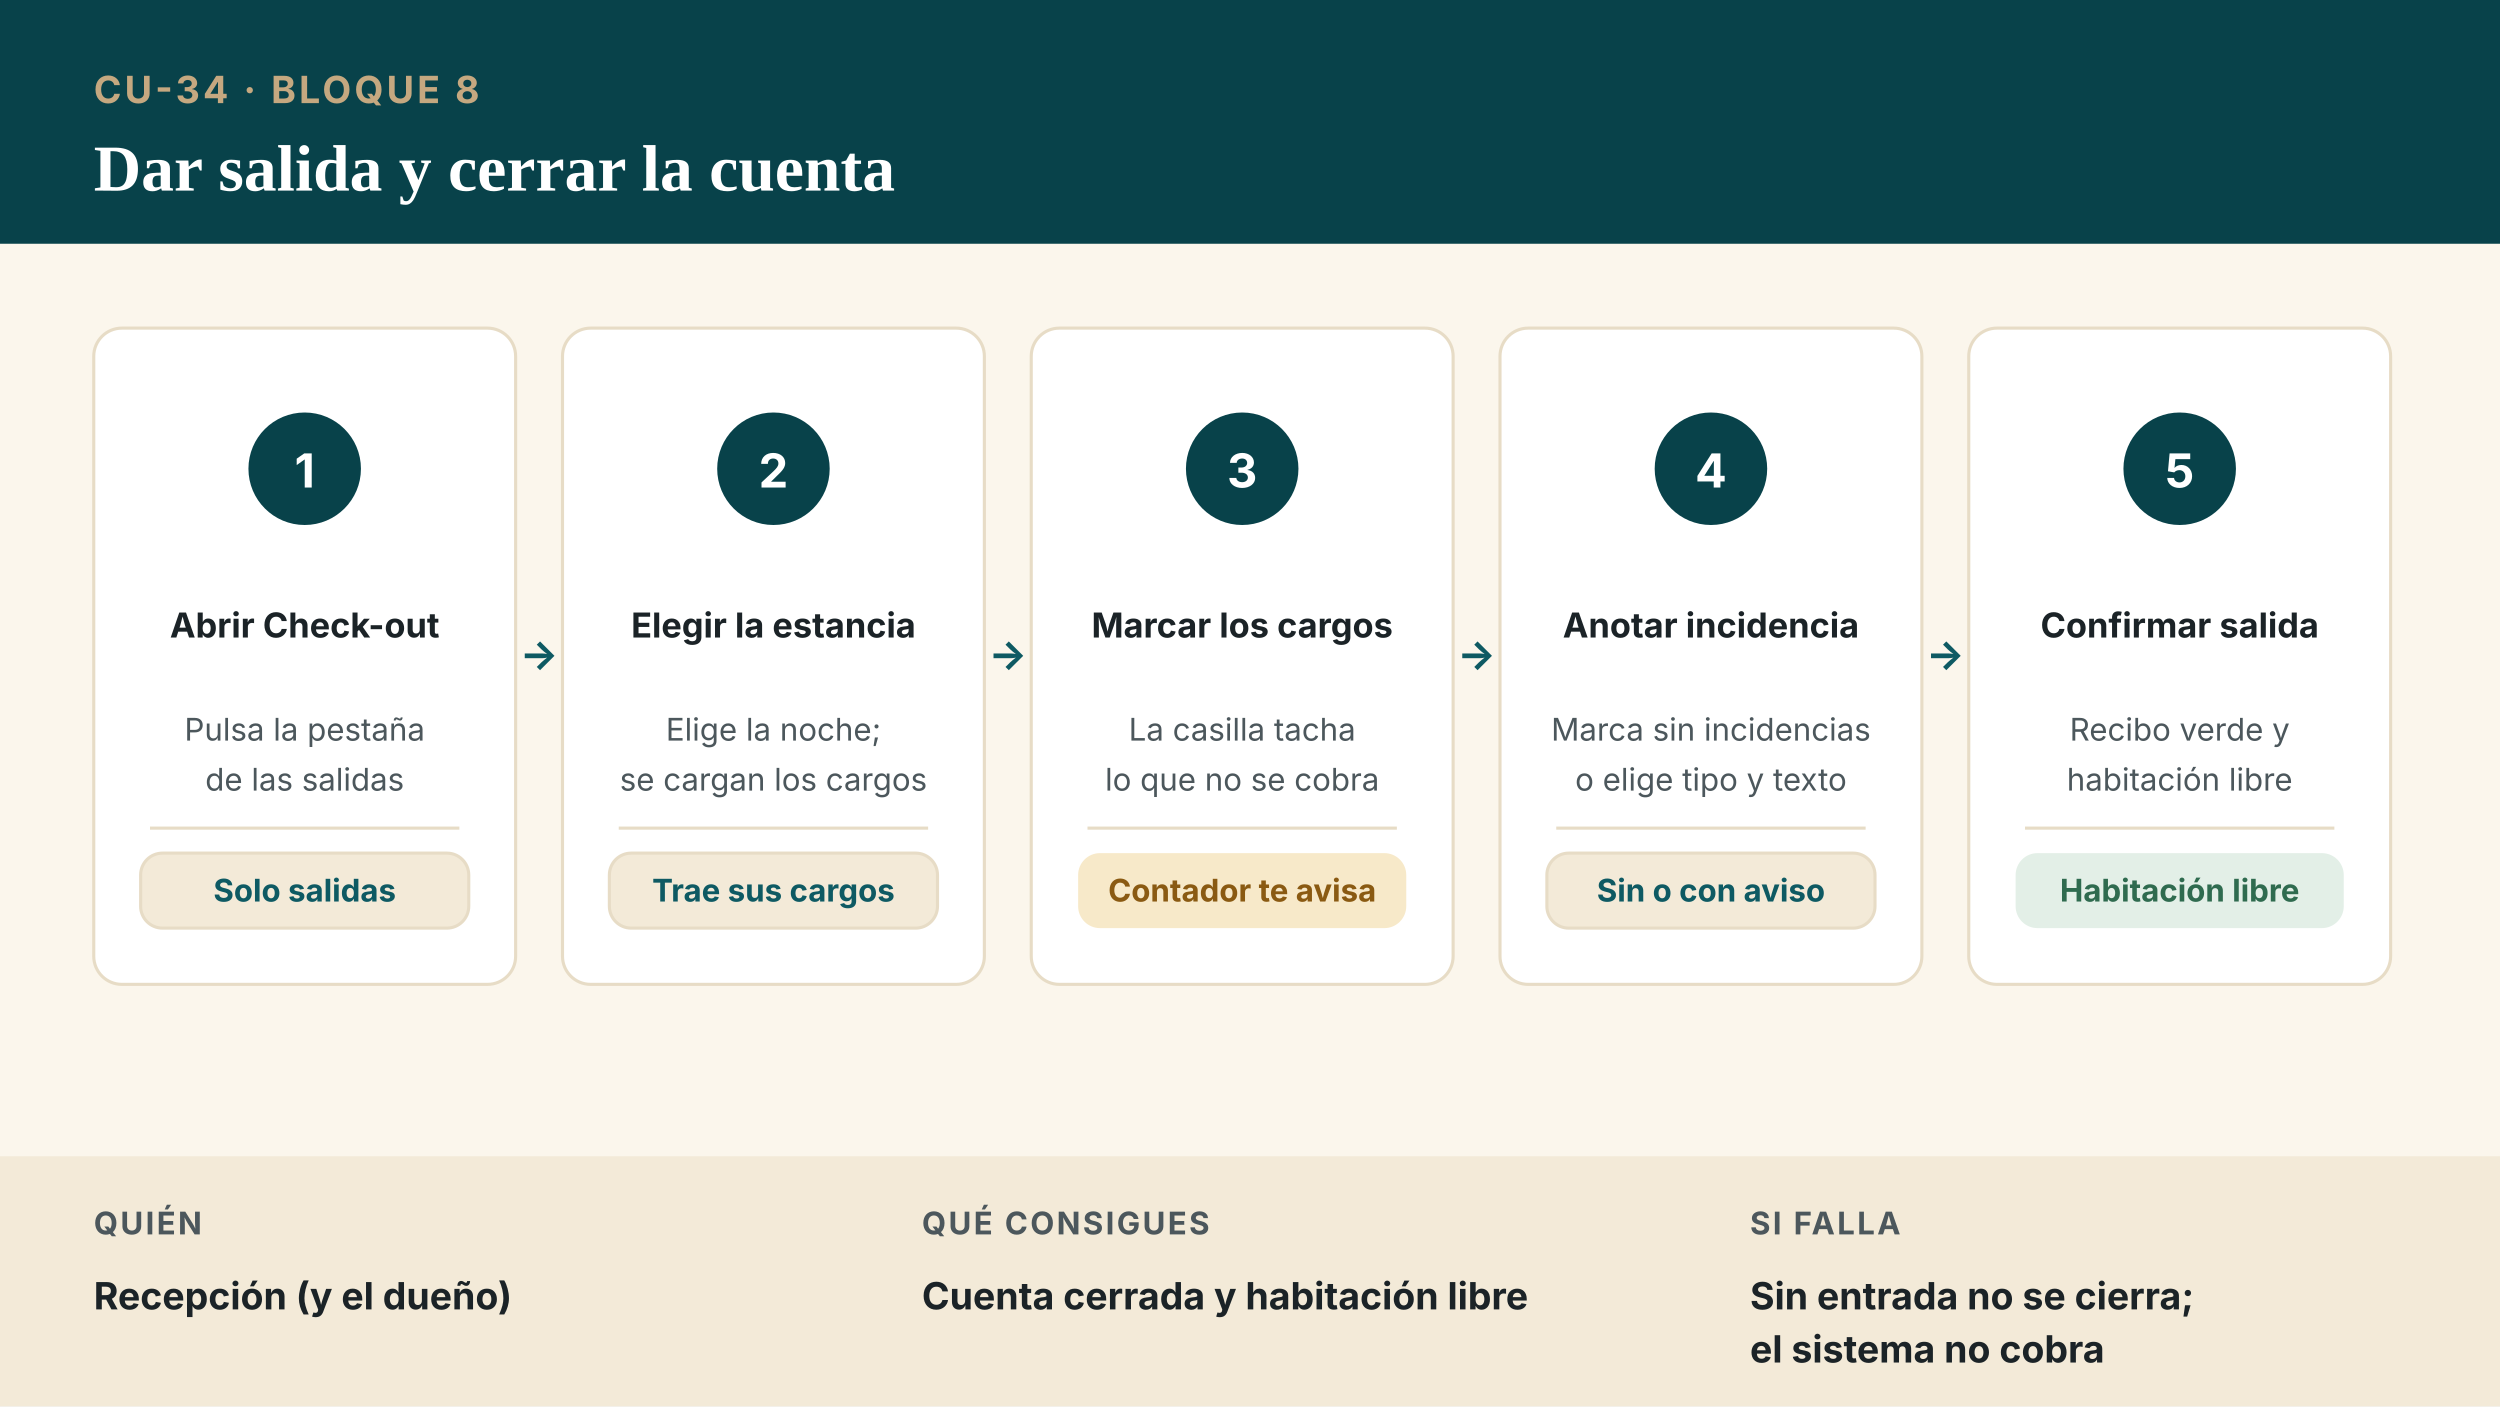
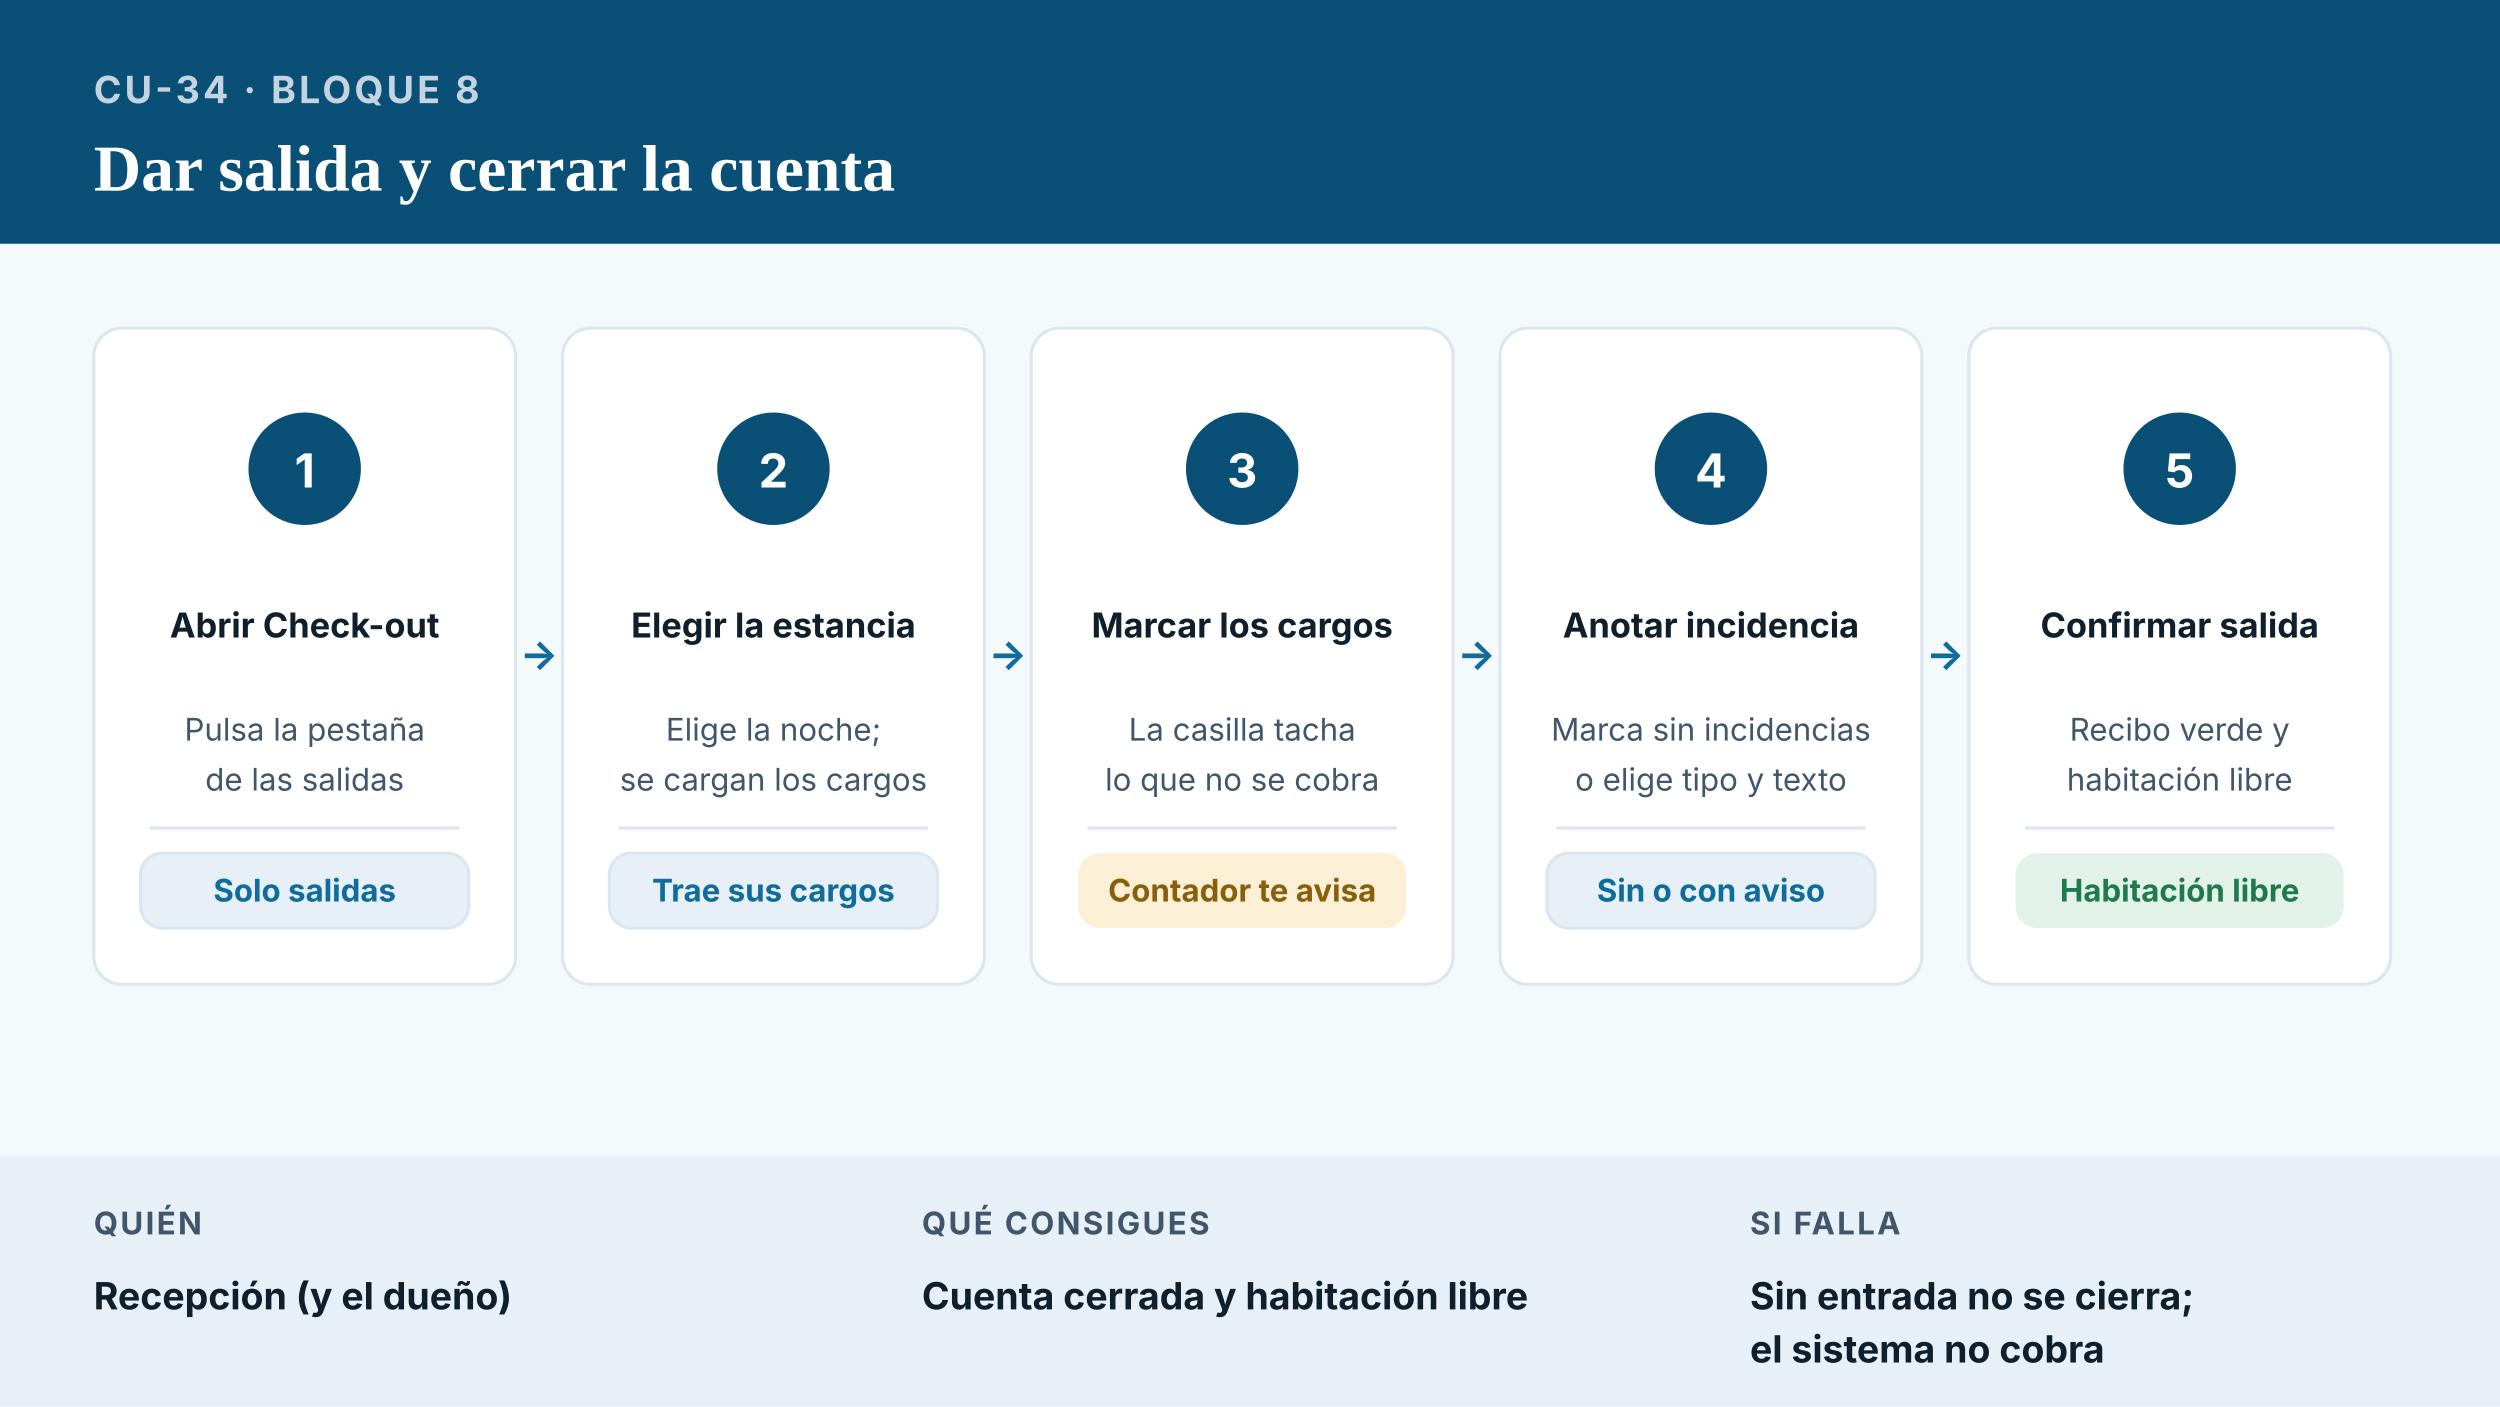
<svg xmlns="http://www.w3.org/2000/svg" viewBox="0 0 1600 900" width="1600" height="900" role="img" aria-labelledby="t d">
-   <rect width="1600" height="900" fill="#FBF6EC" />
-   <rect x="0" y="0" width="1600" height="156" fill="#08424A" />
-   <text x="60" y="66" font-family="'Hanken Grotesk', system-ui, -apple-system, 'Segoe UI', sans-serif" font-size="24" font-weight="700" fill="#C5A880" letter-spacing="2">CU-34 · BLOQUE 8</text>
+   <rect width="1600" height="900" fill="#F4F9FC" />
+   <rect x="0" y="0" width="1600" height="156" fill="#0A4F75" />
+   <text x="60" y="66" font-family="'Hanken Grotesk', system-ui, -apple-system, 'Segoe UI', sans-serif" font-size="24" font-weight="700" fill="#C3D4E0" letter-spacing="2">CU-34 · BLOQUE 8</text>
  <text x="60" y="122" font-family="Fraunces, Georgia, 'Times New Roman', serif" font-size="42" font-weight="700" fill="#FFFFFF">Dar salida y cerrar la cuenta</text>
-   <rect x="60" y="210" width="270" height="420" rx="18" fill="#FFFFFF" stroke="#E7DCC6" stroke-width="2" />
-   <circle cx="195" cy="300" r="36" fill="#08424A" />
+   <rect x="60" y="210" width="270" height="420" rx="18" fill="#FFFFFF" stroke="#DBE7EF" stroke-width="2" />
+   <circle cx="195" cy="300" r="36" fill="#0A4F75" />
  <text x="195" y="312" text-anchor="middle" font-family="'Hanken Grotesk', system-ui, -apple-system, 'Segoe UI', sans-serif" font-size="30" font-weight="700" fill="#FFFFFF">1</text>
-   <text x="195" y="408" text-anchor="middle" font-family="'Hanken Grotesk', system-ui, -apple-system, 'Segoe UI', sans-serif" font-size="22" font-weight="700" fill="#1B2327">Abrir Check-out</text>
-   <text x="195" y="474" text-anchor="middle" font-family="'Hanken Grotesk', system-ui, -apple-system, 'Segoe UI', sans-serif" font-size="20" fill="#4C575C">Pulsa la pestaña</text>
-   <text x="195" y="506" text-anchor="middle" font-family="'Hanken Grotesk', system-ui, -apple-system, 'Segoe UI', sans-serif" font-size="20" fill="#4C575C">de las salidas</text>
-   <path d="M96 530 H294" stroke="#E7DCC6" stroke-width="2" fill="none" />
-   <rect x="90" y="546" width="210" height="48" rx="14" fill="#F3EAD8" stroke="#E7DCC6" stroke-width="2" />
-   <text x="195" y="577" text-anchor="middle" font-family="'Hanken Grotesk', system-ui, -apple-system, 'Segoe UI', sans-serif" font-size="20" font-weight="700" fill="#0E5A63">Solo salidas</text>
-   <rect x="360" y="210" width="270" height="420" rx="18" fill="#FFFFFF" stroke="#E7DCC6" stroke-width="2" />
-   <circle cx="495" cy="300" r="36" fill="#08424A" />
+   <text x="195" y="408" text-anchor="middle" font-family="'Hanken Grotesk', system-ui, -apple-system, 'Segoe UI', sans-serif" font-size="22" font-weight="700" fill="#101F2C">Abrir Check-out</text>
+   <text x="195" y="474" text-anchor="middle" font-family="'Hanken Grotesk', system-ui, -apple-system, 'Segoe UI', sans-serif" font-size="20" fill="#41566A">Pulsa la pestaña</text>
+   <text x="195" y="506" text-anchor="middle" font-family="'Hanken Grotesk', system-ui, -apple-system, 'Segoe UI', sans-serif" font-size="20" fill="#41566A">de las salidas</text>
+   <path d="M96 530 H294" stroke="#DBE7EF" stroke-width="2" fill="none" />
+   <rect x="90" y="546" width="210" height="48" rx="14" fill="#E6F0F6" stroke="#DBE7EF" stroke-width="2" />
+   <text x="195" y="577" text-anchor="middle" font-family="'Hanken Grotesk', system-ui, -apple-system, 'Segoe UI', sans-serif" font-size="20" font-weight="700" fill="#0F6C9C">Solo salidas</text>
+   <rect x="360" y="210" width="270" height="420" rx="18" fill="#FFFFFF" stroke="#DBE7EF" stroke-width="2" />
+   <circle cx="495" cy="300" r="36" fill="#0A4F75" />
  <text x="495" y="312" text-anchor="middle" font-family="'Hanken Grotesk', system-ui, -apple-system, 'Segoe UI', sans-serif" font-size="30" font-weight="700" fill="#FFFFFF">2</text>
-   <text x="495" y="408" text-anchor="middle" font-family="'Hanken Grotesk', system-ui, -apple-system, 'Segoe UI', sans-serif" font-size="22" font-weight="700" fill="#1B2327">Elegir la estancia</text>
-   <text x="495" y="474" text-anchor="middle" font-family="'Hanken Grotesk', system-ui, -apple-system, 'Segoe UI', sans-serif" font-size="20" fill="#4C575C">Elige la noche;</text>
-   <text x="495" y="506" text-anchor="middle" font-family="'Hanken Grotesk', system-ui, -apple-system, 'Segoe UI', sans-serif" font-size="20" fill="#4C575C">se cargan los cargos</text>
-   <path d="M396 530 H594" stroke="#E7DCC6" stroke-width="2" fill="none" />
-   <rect x="390" y="546" width="210" height="48" rx="14" fill="#F3EAD8" stroke="#E7DCC6" stroke-width="2" />
-   <text x="495" y="577" text-anchor="middle" font-family="'Hanken Grotesk', system-ui, -apple-system, 'Segoe UI', sans-serif" font-size="20" font-weight="700" fill="#0E5A63">Trae sus cargos</text>
-   <rect x="660" y="210" width="270" height="420" rx="18" fill="#FFFFFF" stroke="#E7DCC6" stroke-width="2" />
-   <circle cx="795" cy="300" r="36" fill="#08424A" />
+   <text x="495" y="408" text-anchor="middle" font-family="'Hanken Grotesk', system-ui, -apple-system, 'Segoe UI', sans-serif" font-size="22" font-weight="700" fill="#101F2C">Elegir la estancia</text>
+   <text x="495" y="474" text-anchor="middle" font-family="'Hanken Grotesk', system-ui, -apple-system, 'Segoe UI', sans-serif" font-size="20" fill="#41566A">Elige la noche;</text>
+   <text x="495" y="506" text-anchor="middle" font-family="'Hanken Grotesk', system-ui, -apple-system, 'Segoe UI', sans-serif" font-size="20" fill="#41566A">se cargan los cargos</text>
+   <path d="M396 530 H594" stroke="#DBE7EF" stroke-width="2" fill="none" />
+   <rect x="390" y="546" width="210" height="48" rx="14" fill="#E6F0F6" stroke="#DBE7EF" stroke-width="2" />
+   <text x="495" y="577" text-anchor="middle" font-family="'Hanken Grotesk', system-ui, -apple-system, 'Segoe UI', sans-serif" font-size="20" font-weight="700" fill="#0F6C9C">Trae sus cargos</text>
+   <rect x="660" y="210" width="270" height="420" rx="18" fill="#FFFFFF" stroke="#DBE7EF" stroke-width="2" />
+   <circle cx="795" cy="300" r="36" fill="#0A4F75" />
  <text x="795" y="312" text-anchor="middle" font-family="'Hanken Grotesk', system-ui, -apple-system, 'Segoe UI', sans-serif" font-size="30" font-weight="700" fill="#FFFFFF">3</text>
-   <text x="795" y="408" text-anchor="middle" font-family="'Hanken Grotesk', system-ui, -apple-system, 'Segoe UI', sans-serif" font-size="22" font-weight="700" fill="#1B2327">Marcar los cargos</text>
-   <text x="795" y="474" text-anchor="middle" font-family="'Hanken Grotesk', system-ui, -apple-system, 'Segoe UI', sans-serif" font-size="20" fill="#4C575C">La casilla tacha</text>
-   <text x="795" y="506" text-anchor="middle" font-family="'Hanken Grotesk', system-ui, -apple-system, 'Segoe UI', sans-serif" font-size="20" fill="#4C575C">lo que no se cobra</text>
-   <path d="M696 530 H894" stroke="#E7DCC6" stroke-width="2" fill="none" />
-   <rect x="690" y="546" width="210" height="48" rx="14" fill="#F7E9C9" />
-   <text x="795" y="577" text-anchor="middle" font-family="'Hanken Grotesk', system-ui, -apple-system, 'Segoe UI', sans-serif" font-size="20" font-weight="700" fill="#8A5A12">Contador te avisa</text>
-   <rect x="960" y="210" width="270" height="420" rx="18" fill="#FFFFFF" stroke="#E7DCC6" stroke-width="2" />
-   <circle cx="1095" cy="300" r="36" fill="#08424A" />
+   <text x="795" y="408" text-anchor="middle" font-family="'Hanken Grotesk', system-ui, -apple-system, 'Segoe UI', sans-serif" font-size="22" font-weight="700" fill="#101F2C">Marcar los cargos</text>
+   <text x="795" y="474" text-anchor="middle" font-family="'Hanken Grotesk', system-ui, -apple-system, 'Segoe UI', sans-serif" font-size="20" fill="#41566A">La casilla tacha</text>
+   <text x="795" y="506" text-anchor="middle" font-family="'Hanken Grotesk', system-ui, -apple-system, 'Segoe UI', sans-serif" font-size="20" fill="#41566A">lo que no se cobra</text>
+   <path d="M696 530 H894" stroke="#DBE7EF" stroke-width="2" fill="none" />
+   <rect x="690" y="546" width="210" height="48" rx="14" fill="#FBF0D6" />
+   <text x="795" y="577" text-anchor="middle" font-family="'Hanken Grotesk', system-ui, -apple-system, 'Segoe UI', sans-serif" font-size="20" font-weight="700" fill="#8A5F0C">Contador te avisa</text>
+   <rect x="960" y="210" width="270" height="420" rx="18" fill="#FFFFFF" stroke="#DBE7EF" stroke-width="2" />
+   <circle cx="1095" cy="300" r="36" fill="#0A4F75" />
  <text x="1095" y="312" text-anchor="middle" font-family="'Hanken Grotesk', system-ui, -apple-system, 'Segoe UI', sans-serif" font-size="30" font-weight="700" fill="#FFFFFF">4</text>
-   <text x="1095" y="408" text-anchor="middle" font-family="'Hanken Grotesk', system-ui, -apple-system, 'Segoe UI', sans-serif" font-size="22" font-weight="700" fill="#1B2327">Anotar incidencia</text>
-   <text x="1095" y="474" text-anchor="middle" font-family="'Hanken Grotesk', system-ui, -apple-system, 'Segoe UI', sans-serif" font-size="20" fill="#4C575C">Marca sin incidencias</text>
-   <text x="1095" y="506" text-anchor="middle" font-family="'Hanken Grotesk', system-ui, -apple-system, 'Segoe UI', sans-serif" font-size="20" fill="#4C575C">o elige tipo y texto</text>
-   <path d="M996 530 H1194" stroke="#E7DCC6" stroke-width="2" fill="none" />
-   <rect x="990" y="546" width="210" height="48" rx="14" fill="#F3EAD8" stroke="#E7DCC6" stroke-width="2" />
-   <text x="1095" y="577" text-anchor="middle" font-family="'Hanken Grotesk', system-ui, -apple-system, 'Segoe UI', sans-serif" font-size="20" font-weight="700" fill="#0E5A63">Sin o con aviso</text>
-   <rect x="1260" y="210" width="270" height="420" rx="18" fill="#FFFFFF" stroke="#E7DCC6" stroke-width="2" />
-   <circle cx="1395" cy="300" r="36" fill="#08424A" />
+   <text x="1095" y="408" text-anchor="middle" font-family="'Hanken Grotesk', system-ui, -apple-system, 'Segoe UI', sans-serif" font-size="22" font-weight="700" fill="#101F2C">Anotar incidencia</text>
+   <text x="1095" y="474" text-anchor="middle" font-family="'Hanken Grotesk', system-ui, -apple-system, 'Segoe UI', sans-serif" font-size="20" fill="#41566A">Marca sin incidencias</text>
+   <text x="1095" y="506" text-anchor="middle" font-family="'Hanken Grotesk', system-ui, -apple-system, 'Segoe UI', sans-serif" font-size="20" fill="#41566A">o elige tipo y texto</text>
+   <path d="M996 530 H1194" stroke="#DBE7EF" stroke-width="2" fill="none" />
+   <rect x="990" y="546" width="210" height="48" rx="14" fill="#E6F0F6" stroke="#DBE7EF" stroke-width="2" />
+   <text x="1095" y="577" text-anchor="middle" font-family="'Hanken Grotesk', system-ui, -apple-system, 'Segoe UI', sans-serif" font-size="20" font-weight="700" fill="#0F6C9C">Sin o con aviso</text>
+   <rect x="1260" y="210" width="270" height="420" rx="18" fill="#FFFFFF" stroke="#DBE7EF" stroke-width="2" />
+   <circle cx="1395" cy="300" r="36" fill="#0A4F75" />
  <text x="1395" y="312" text-anchor="middle" font-family="'Hanken Grotesk', system-ui, -apple-system, 'Segoe UI', sans-serif" font-size="30" font-weight="700" fill="#FFFFFF">5</text>
-   <text x="1395" y="408" text-anchor="middle" font-family="'Hanken Grotesk', system-ui, -apple-system, 'Segoe UI', sans-serif" font-size="22" font-weight="700" fill="#1B2327">Confirmar salida</text>
-   <text x="1395" y="474" text-anchor="middle" font-family="'Hanken Grotesk', system-ui, -apple-system, 'Segoe UI', sans-serif" font-size="20" fill="#4C575C">Recibo verde y</text>
-   <text x="1395" y="506" text-anchor="middle" font-family="'Hanken Grotesk', system-ui, -apple-system, 'Segoe UI', sans-serif" font-size="20" fill="#4C575C">habitación libre</text>
-   <path d="M1296 530 H1494" stroke="#E7DCC6" stroke-width="2" fill="none" />
-   <rect x="1290" y="546" width="210" height="48" rx="14" fill="#E3EFE7" />
-   <text x="1395" y="577" text-anchor="middle" font-family="'Hanken Grotesk', system-ui, -apple-system, 'Segoe UI', sans-serif" font-size="20" font-weight="700" fill="#2F6B4F">Habitación libre</text>
-   <text x="345" y="428" text-anchor="middle" font-family="'Hanken Grotesk', system-ui, -apple-system, 'Segoe UI', sans-serif" font-size="26" font-weight="700" fill="#0E5A63">→</text>
-   <text x="645" y="428" text-anchor="middle" font-family="'Hanken Grotesk', system-ui, -apple-system, 'Segoe UI', sans-serif" font-size="26" font-weight="700" fill="#0E5A63">→</text>
-   <text x="945" y="428" text-anchor="middle" font-family="'Hanken Grotesk', system-ui, -apple-system, 'Segoe UI', sans-serif" font-size="26" font-weight="700" fill="#0E5A63">→</text>
-   <text x="1245" y="428" text-anchor="middle" font-family="'Hanken Grotesk', system-ui, -apple-system, 'Segoe UI', sans-serif" font-size="26" font-weight="700" fill="#0E5A63">→</text>
-   <rect x="0" y="740" width="1600" height="160" fill="#F3EAD8" />
-   <text x="60" y="790" font-family="'Hanken Grotesk', system-ui, -apple-system, 'Segoe UI', sans-serif" font-size="20" font-weight="700" fill="#4C575C" letter-spacing="1.5">QUIÉN</text>
-   <text x="60" y="838" font-family="'Hanken Grotesk', system-ui, -apple-system, 'Segoe UI', sans-serif" font-size="24" font-weight="700" fill="#1B2327">Recepción (y el dueño)</text>
-   <text x="590" y="790" font-family="'Hanken Grotesk', system-ui, -apple-system, 'Segoe UI', sans-serif" font-size="20" font-weight="700" fill="#4C575C" letter-spacing="1.5">QUÉ CONSIGUES</text>
-   <text x="590" y="838" font-family="'Hanken Grotesk', system-ui, -apple-system, 'Segoe UI', sans-serif" font-size="24" font-weight="700" fill="#1B2327">Cuenta cerrada y habitación libre</text>
-   <text x="1120" y="790" font-family="'Hanken Grotesk', system-ui, -apple-system, 'Segoe UI', sans-serif" font-size="20" font-weight="700" fill="#4C575C" letter-spacing="1.5">SI FALLA</text>
-   <text x="1120" y="838" font-family="'Hanken Grotesk', system-ui, -apple-system, 'Segoe UI', sans-serif" font-size="24" font-weight="700" fill="#1B2327">Sin entrada no se cierra;</text>
-   <text x="1120" y="872" font-family="'Hanken Grotesk', system-ui, -apple-system, 'Segoe UI', sans-serif" font-size="24" font-weight="700" fill="#1B2327">el sistema no cobra</text>
+   <text x="1395" y="408" text-anchor="middle" font-family="'Hanken Grotesk', system-ui, -apple-system, 'Segoe UI', sans-serif" font-size="22" font-weight="700" fill="#101F2C">Confirmar salida</text>
+   <text x="1395" y="474" text-anchor="middle" font-family="'Hanken Grotesk', system-ui, -apple-system, 'Segoe UI', sans-serif" font-size="20" fill="#41566A">Recibo verde y</text>
+   <text x="1395" y="506" text-anchor="middle" font-family="'Hanken Grotesk', system-ui, -apple-system, 'Segoe UI', sans-serif" font-size="20" fill="#41566A">habitación libre</text>
+   <path d="M1296 530 H1494" stroke="#DBE7EF" stroke-width="2" fill="none" />
+   <rect x="1290" y="546" width="210" height="48" rx="14" fill="#E2F2E9" />
+   <text x="1395" y="577" text-anchor="middle" font-family="'Hanken Grotesk', system-ui, -apple-system, 'Segoe UI', sans-serif" font-size="20" font-weight="700" fill="#1F7A4D">Habitación libre</text>
+   <text x="345" y="428" text-anchor="middle" font-family="'Hanken Grotesk', system-ui, -apple-system, 'Segoe UI', sans-serif" font-size="26" font-weight="700" fill="#0F6C9C">→</text>
+   <text x="645" y="428" text-anchor="middle" font-family="'Hanken Grotesk', system-ui, -apple-system, 'Segoe UI', sans-serif" font-size="26" font-weight="700" fill="#0F6C9C">→</text>
+   <text x="945" y="428" text-anchor="middle" font-family="'Hanken Grotesk', system-ui, -apple-system, 'Segoe UI', sans-serif" font-size="26" font-weight="700" fill="#0F6C9C">→</text>
+   <text x="1245" y="428" text-anchor="middle" font-family="'Hanken Grotesk', system-ui, -apple-system, 'Segoe UI', sans-serif" font-size="26" font-weight="700" fill="#0F6C9C">→</text>
+   <rect x="0" y="740" width="1600" height="160" fill="#E6F0F6" />
+   <text x="60" y="790" font-family="'Hanken Grotesk', system-ui, -apple-system, 'Segoe UI', sans-serif" font-size="20" font-weight="700" fill="#41566A" letter-spacing="1.5">QUIÉN</text>
+   <text x="60" y="838" font-family="'Hanken Grotesk', system-ui, -apple-system, 'Segoe UI', sans-serif" font-size="24" font-weight="700" fill="#101F2C">Recepción (y el dueño)</text>
+   <text x="590" y="790" font-family="'Hanken Grotesk', system-ui, -apple-system, 'Segoe UI', sans-serif" font-size="20" font-weight="700" fill="#41566A" letter-spacing="1.5">QUÉ CONSIGUES</text>
+   <text x="590" y="838" font-family="'Hanken Grotesk', system-ui, -apple-system, 'Segoe UI', sans-serif" font-size="24" font-weight="700" fill="#101F2C">Cuenta cerrada y habitación libre</text>
+   <text x="1120" y="790" font-family="'Hanken Grotesk', system-ui, -apple-system, 'Segoe UI', sans-serif" font-size="20" font-weight="700" fill="#41566A" letter-spacing="1.5">SI FALLA</text>
+   <text x="1120" y="838" font-family="'Hanken Grotesk', system-ui, -apple-system, 'Segoe UI', sans-serif" font-size="24" font-weight="700" fill="#101F2C">Sin entrada no se cierra;</text>
+   <text x="1120" y="872" font-family="'Hanken Grotesk', system-ui, -apple-system, 'Segoe UI', sans-serif" font-size="24" font-weight="700" fill="#101F2C">el sistema no cobra</text>
</svg>
